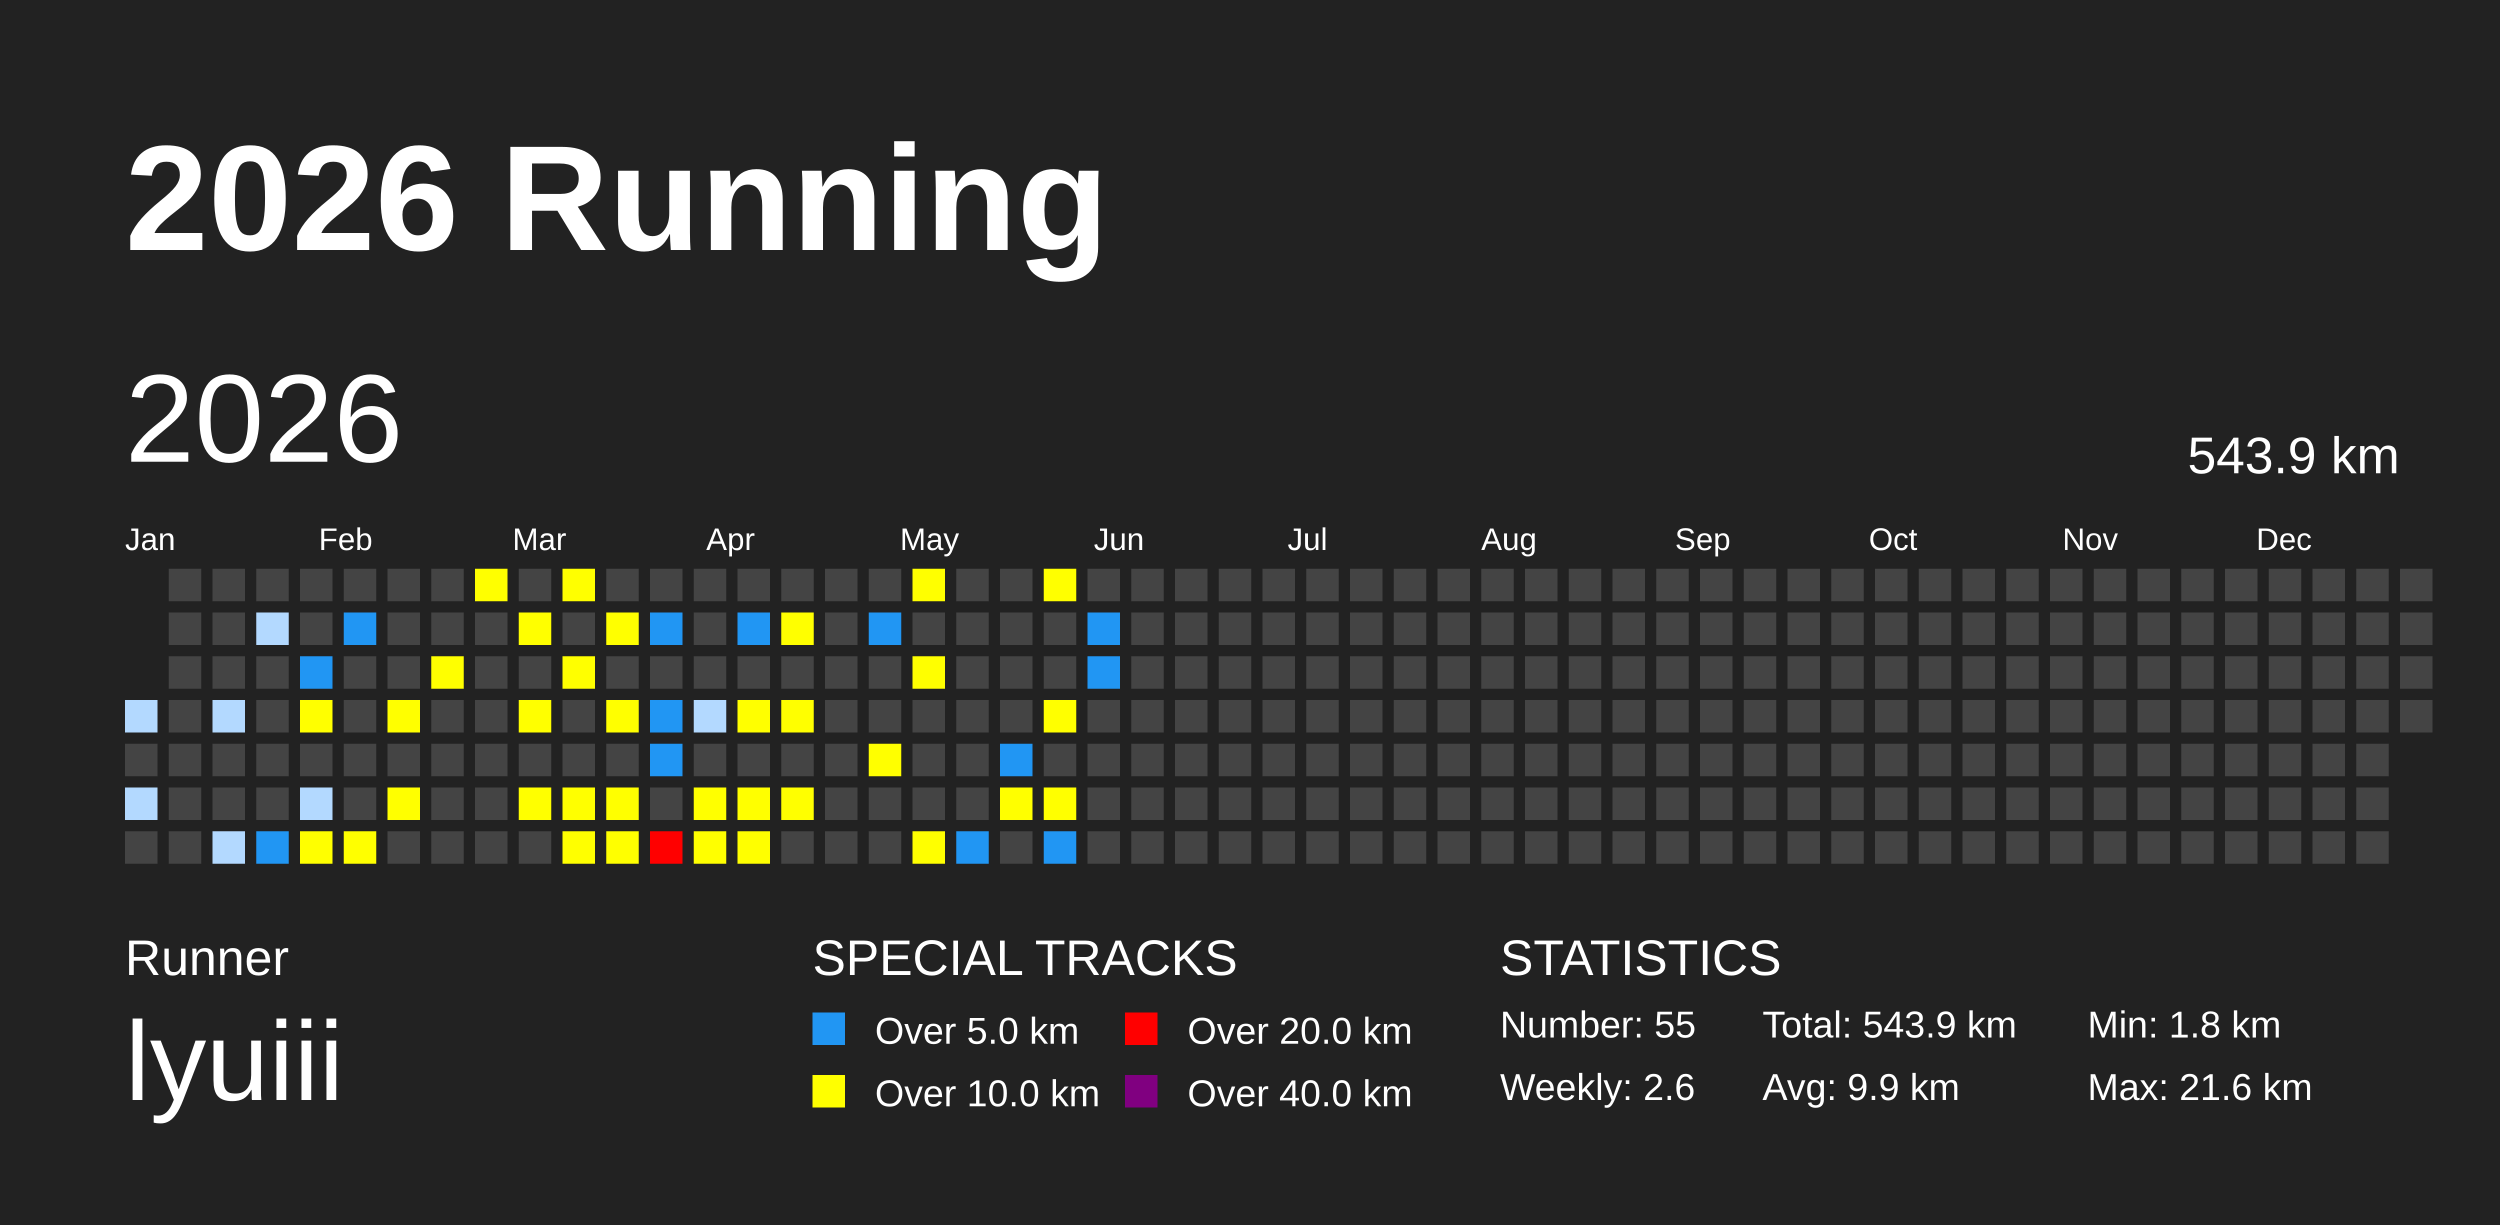
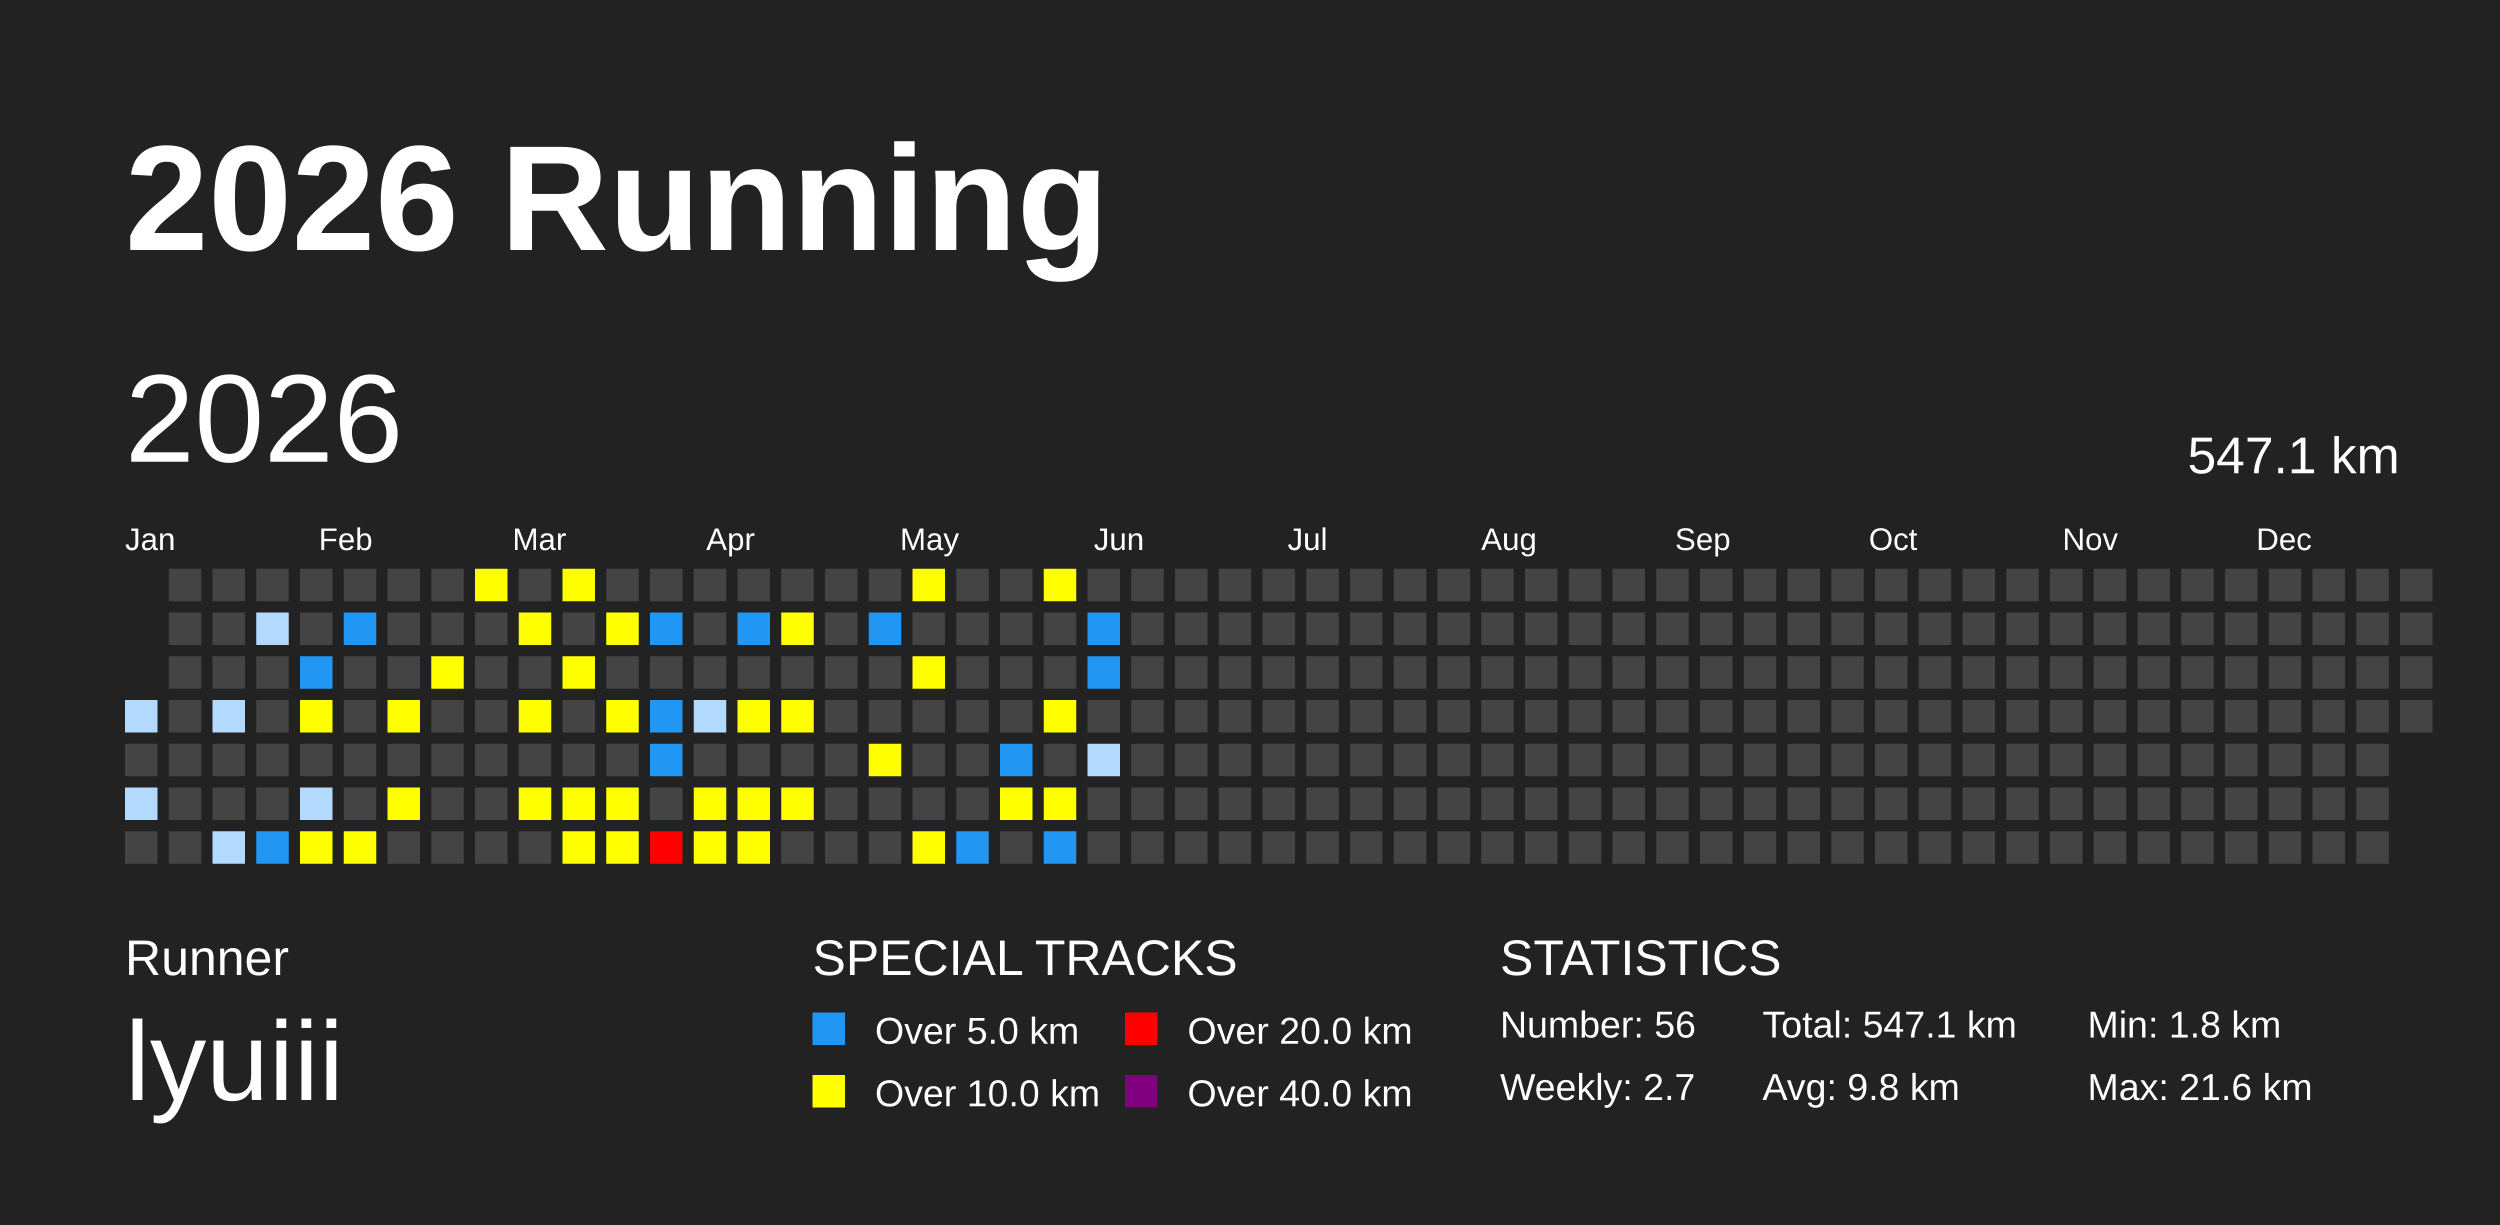
<svg xmlns="http://www.w3.org/2000/svg" baseProfile="full" height="98mm" version="1.1" viewBox="0,0,200,98" width="200mm">
  <defs />
  <rect fill="#222222" height="98" width="200" x="0" y="0" />
  <text fill="#FFFFFF" style="font-size:12px; font-family:Arial; font-weight:bold;" x="10" y="20">2026 Running</text>
  <text fill="#FFFFFF" style="font-size:4px; font-family:Arial" x="10" y="78">Runner</text>
  <text fill="#FFFFFF" style="font-size:9px; font-family:Arial" x="10" y="88">lyuiii</text>
  <text fill="#FFFFFF" style="font-size:4px; font-family:Arial" x="65" y="78">SPECIAL TRACKS</text>
  <rect fill="#2196F3" height="2.6" width="2.6" x="65" y="81" />
  <text fill="#FFFFFF" style="font-size:3px; font-family:Arial" x="70" y="83.5">Over 5.0 km</text>
  <rect fill="yellow" height="2.6" width="2.6" x="65" y="86" />
  <text fill="#FFFFFF" style="font-size:3px; font-family:Arial" x="70" y="88.5">Over 10.0 km</text>
  <rect fill="red" height="2.6" width="2.6" x="90" y="81" />
  <text fill="#FFFFFF" style="font-size:3px; font-family:Arial" x="95" y="83.5">Over 20.0 km</text>
  <rect fill="purple" height="2.6" width="2.6" x="90" y="86" />
  <text fill="#FFFFFF" style="font-size:3px; font-family:Arial" x="95" y="88.5">Over 40.0 km</text>
  <text fill="#FFFFFF" style="font-size:4px; font-family:Arial" x="120" y="78">STATISTICS</text>
-   <text fill="#FFFFFF" style="font-size:3px; font-family:Arial" x="120" y="83">Number: 55</text>
-   <text fill="#FFFFFF" style="font-size:3px; font-family:Arial" x="120" y="88">Weekly: 2.6</text>
-   <text fill="#FFFFFF" style="font-size:3px; font-family:Arial" x="141" y="83">Total: 543.9 km</text>
-   <text fill="#FFFFFF" style="font-size:3px; font-family:Arial" x="141" y="88">Avg: 9.9 km</text>
+   <text fill="#FFFFFF" style="font-size:3px; font-family:Arial" x="120" y="83">Number: 56</text>
+   <text fill="#FFFFFF" style="font-size:3px; font-family:Arial" x="120" y="88">Weekly: 2.7</text>
+   <text fill="#FFFFFF" style="font-size:3px; font-family:Arial" x="141" y="83">Total: 547.1 km</text>
+   <text fill="#FFFFFF" style="font-size:3px; font-family:Arial" x="141" y="88">Avg: 9.8 km</text>
  <text fill="#FFFFFF" style="font-size:3px; font-family:Arial" x="167" y="83">Min: 1.8 km</text>
  <text fill="#FFFFFF" style="font-size:3px; font-family:Arial" x="167" y="88">Max: 21.6 km</text>
  <text dominant-baseline="hanging" fill="#FFFFFF" style="font-size:10.0px; font-family:Arial;" x="10" y="30">2026</text>
-   <text dominant-baseline="hanging" fill="#FFFFFF" style="font-size:4.125px; font-family:Arial;" x="175" y="35">543.9 km</text>
+   <text dominant-baseline="hanging" fill="#FFFFFF" style="font-size:4.125px; font-family:Arial;" x="175" y="35">547.1 km</text>
  <text fill="#FFFFFF" style="font-size:2.5px; font-family:Arial" x="10.0" y="44">Jan</text>
  <text fill="#FFFFFF" style="font-size:2.5px; font-family:Arial" x="25.5" y="44">Feb</text>
  <text fill="#FFFFFF" style="font-size:2.5px; font-family:Arial" x="41.0" y="44">Mar</text>
  <text fill="#FFFFFF" style="font-size:2.5px; font-family:Arial" x="56.5" y="44">Apr</text>
  <text fill="#FFFFFF" style="font-size:2.5px; font-family:Arial" x="72.0" y="44">May</text>
  <text fill="#FFFFFF" style="font-size:2.5px; font-family:Arial" x="87.5" y="44">Jun</text>
  <text fill="#FFFFFF" style="font-size:2.5px; font-family:Arial" x="103.0" y="44">Jul</text>
  <text fill="#FFFFFF" style="font-size:2.5px; font-family:Arial" x="118.5" y="44">Aug</text>
  <text fill="#FFFFFF" style="font-size:2.5px; font-family:Arial" x="134.0" y="44">Sep</text>
  <text fill="#FFFFFF" style="font-size:2.5px; font-family:Arial" x="149.5" y="44">Oct</text>
  <text fill="#FFFFFF" style="font-size:2.5px; font-family:Arial" x="165.0" y="44">Nov</text>
  <text fill="#FFFFFF" style="font-size:2.5px; font-family:Arial" x="180.5" y="44">Dec</text>
  <rect fill="#b3d9ff" height="2.6" width="2.6" x="10.0" y="56.0" />
  <rect fill="#444444" height="2.6" width="2.6" x="10.0" y="59.5" />
  <rect fill="#b3d9ff" height="2.6" width="2.6" x="10.0" y="63.0" />
  <rect fill="#444444" height="2.6" width="2.6" x="10.0" y="66.5" />
  <rect fill="#444444" height="2.6" width="2.6" x="13.5" y="45.5" />
  <rect fill="#444444" height="2.6" width="2.6" x="13.5" y="49.0" />
  <rect fill="#444444" height="2.6" width="2.6" x="13.5" y="52.5" />
  <rect fill="#444444" height="2.6" width="2.6" x="13.5" y="56.0" />
  <rect fill="#444444" height="2.6" width="2.6" x="13.5" y="59.5" />
  <rect fill="#444444" height="2.6" width="2.6" x="13.5" y="63.0" />
  <rect fill="#444444" height="2.6" width="2.6" x="13.5" y="66.5" />
  <rect fill="#444444" height="2.6" width="2.6" x="17.0" y="45.5" />
  <rect fill="#444444" height="2.6" width="2.6" x="17.0" y="49.0" />
  <rect fill="#444444" height="2.6" width="2.6" x="17.0" y="52.5" />
  <rect fill="#b3d9ff" height="2.6" width="2.6" x="17.0" y="56.0" />
  <rect fill="#444444" height="2.6" width="2.6" x="17.0" y="59.5" />
  <rect fill="#444444" height="2.6" width="2.6" x="17.0" y="63.0" />
  <rect fill="#b3d9ff" height="2.6" width="2.6" x="17.0" y="66.5" />
  <rect fill="#444444" height="2.6" width="2.6" x="20.5" y="45.5" />
  <rect fill="#b3d9ff" height="2.6" width="2.6" x="20.5" y="49.0" />
  <rect fill="#444444" height="2.6" width="2.6" x="20.5" y="52.5" />
  <rect fill="#444444" height="2.6" width="2.6" x="20.5" y="56.0" />
  <rect fill="#444444" height="2.6" width="2.6" x="20.5" y="59.5" />
  <rect fill="#444444" height="2.6" width="2.6" x="20.5" y="63.0" />
  <rect fill="#2196F3" height="2.6" width="2.6" x="20.5" y="66.5" />
  <rect fill="#444444" height="2.6" width="2.6" x="24.0" y="45.5" />
  <rect fill="#444444" height="2.6" width="2.6" x="24.0" y="49.0" />
  <rect fill="#2196F3" height="2.6" width="2.6" x="24.0" y="52.5" />
  <rect fill="yellow" height="2.6" width="2.6" x="24.0" y="56.0" />
  <rect fill="#444444" height="2.6" width="2.6" x="24.0" y="59.5" />
  <rect fill="#b3d9ff" height="2.6" width="2.6" x="24.0" y="63.0" />
  <rect fill="yellow" height="2.6" width="2.6" x="24.0" y="66.5" />
  <rect fill="#444444" height="2.6" width="2.6" x="27.5" y="45.5" />
  <rect fill="#2196F3" height="2.6" width="2.6" x="27.5" y="49.0" />
  <rect fill="#444444" height="2.6" width="2.6" x="27.5" y="52.5" />
  <rect fill="#444444" height="2.6" width="2.6" x="27.5" y="56.0" />
  <rect fill="#444444" height="2.6" width="2.6" x="27.5" y="59.5" />
  <rect fill="#444444" height="2.6" width="2.6" x="27.5" y="63.0" />
  <rect fill="yellow" height="2.6" width="2.6" x="27.5" y="66.5" />
  <rect fill="#444444" height="2.6" width="2.6" x="31.0" y="45.5" />
  <rect fill="#444444" height="2.6" width="2.6" x="31.0" y="49.0" />
  <rect fill="#444444" height="2.6" width="2.6" x="31.0" y="52.5" />
  <rect fill="yellow" height="2.6" width="2.6" x="31.0" y="56.0" />
  <rect fill="#444444" height="2.6" width="2.6" x="31.0" y="59.5" />
  <rect fill="yellow" height="2.6" width="2.6" x="31.0" y="63.0" />
  <rect fill="#444444" height="2.6" width="2.6" x="31.0" y="66.5" />
  <rect fill="#444444" height="2.6" width="2.6" x="34.5" y="45.5" />
  <rect fill="#444444" height="2.6" width="2.6" x="34.5" y="49.0" />
  <rect fill="yellow" height="2.6" width="2.6" x="34.5" y="52.5" />
  <rect fill="#444444" height="2.6" width="2.6" x="34.5" y="56.0" />
  <rect fill="#444444" height="2.6" width="2.6" x="34.5" y="59.5" />
  <rect fill="#444444" height="2.6" width="2.6" x="34.5" y="63.0" />
  <rect fill="#444444" height="2.6" width="2.6" x="34.5" y="66.5" />
  <rect fill="yellow" height="2.6" width="2.6" x="38.0" y="45.5" />
  <rect fill="#444444" height="2.6" width="2.6" x="38.0" y="49.0" />
  <rect fill="#444444" height="2.6" width="2.6" x="38.0" y="52.5" />
  <rect fill="#444444" height="2.6" width="2.6" x="38.0" y="56.0" />
  <rect fill="#444444" height="2.6" width="2.6" x="38.0" y="59.5" />
  <rect fill="#444444" height="2.6" width="2.6" x="38.0" y="63.0" />
  <rect fill="#444444" height="2.6" width="2.6" x="38.0" y="66.5" />
  <rect fill="#444444" height="2.6" width="2.6" x="41.5" y="45.5" />
  <rect fill="yellow" height="2.6" width="2.6" x="41.5" y="49.0" />
  <rect fill="#444444" height="2.6" width="2.6" x="41.5" y="52.5" />
  <rect fill="yellow" height="2.6" width="2.6" x="41.5" y="56.0" />
  <rect fill="#444444" height="2.6" width="2.6" x="41.5" y="59.5" />
  <rect fill="yellow" height="2.6" width="2.6" x="41.5" y="63.0" />
  <rect fill="#444444" height="2.6" width="2.6" x="41.5" y="66.5" />
  <rect fill="yellow" height="2.6" width="2.6" x="45.0" y="45.5" />
  <rect fill="#444444" height="2.6" width="2.6" x="45.0" y="49.0" />
  <rect fill="yellow" height="2.6" width="2.6" x="45.0" y="52.5" />
  <rect fill="#444444" height="2.6" width="2.6" x="45.0" y="56.0" />
  <rect fill="#444444" height="2.6" width="2.6" x="45.0" y="59.5" />
  <rect fill="yellow" height="2.6" width="2.6" x="45.0" y="63.0" />
  <rect fill="yellow" height="2.6" width="2.6" x="45.0" y="66.5" />
  <rect fill="#444444" height="2.6" width="2.6" x="48.5" y="45.5" />
  <rect fill="yellow" height="2.6" width="2.6" x="48.5" y="49.0" />
  <rect fill="#444444" height="2.6" width="2.6" x="48.5" y="52.5" />
  <rect fill="yellow" height="2.6" width="2.6" x="48.5" y="56.0" />
  <rect fill="#444444" height="2.6" width="2.6" x="48.5" y="59.5" />
  <rect fill="yellow" height="2.6" width="2.6" x="48.5" y="63.0" />
  <rect fill="yellow" height="2.6" width="2.6" x="48.5" y="66.5" />
  <rect fill="#444444" height="2.6" width="2.6" x="52.0" y="45.5" />
  <rect fill="#2196F3" height="2.6" width="2.6" x="52.0" y="49.0" />
  <rect fill="#444444" height="2.6" width="2.6" x="52.0" y="52.5" />
  <rect fill="#2196F3" height="2.6" width="2.6" x="52.0" y="56.0" />
  <rect fill="#2196F3" height="2.6" width="2.6" x="52.0" y="59.5" />
  <rect fill="#444444" height="2.6" width="2.6" x="52.0" y="63.0" />
  <rect fill="red" height="2.6" width="2.6" x="52.0" y="66.5" />
  <rect fill="#444444" height="2.6" width="2.6" x="55.5" y="45.5" />
  <rect fill="#444444" height="2.6" width="2.6" x="55.5" y="49.0" />
  <rect fill="#444444" height="2.6" width="2.6" x="55.5" y="52.5" />
  <rect fill="#b3d9ff" height="2.6" width="2.6" x="55.5" y="56.0" />
  <rect fill="#444444" height="2.6" width="2.6" x="55.5" y="59.5" />
  <rect fill="yellow" height="2.6" width="2.6" x="55.5" y="63.0" />
  <rect fill="yellow" height="2.6" width="2.6" x="55.5" y="66.5" />
  <rect fill="#444444" height="2.6" width="2.6" x="59.0" y="45.5" />
  <rect fill="#2196F3" height="2.6" width="2.6" x="59.0" y="49.0" />
  <rect fill="#444444" height="2.6" width="2.6" x="59.0" y="52.5" />
  <rect fill="yellow" height="2.6" width="2.6" x="59.0" y="56.0" />
  <rect fill="#444444" height="2.6" width="2.6" x="59.0" y="59.5" />
  <rect fill="yellow" height="2.6" width="2.6" x="59.0" y="63.0" />
  <rect fill="yellow" height="2.6" width="2.6" x="59.0" y="66.5" />
  <rect fill="#444444" height="2.6" width="2.6" x="62.5" y="45.5" />
  <rect fill="yellow" height="2.6" width="2.6" x="62.5" y="49.0" />
  <rect fill="#444444" height="2.6" width="2.6" x="62.5" y="52.5" />
  <rect fill="yellow" height="2.6" width="2.6" x="62.5" y="56.0" />
  <rect fill="#444444" height="2.6" width="2.6" x="62.5" y="59.5" />
  <rect fill="yellow" height="2.6" width="2.6" x="62.5" y="63.0" />
  <rect fill="#444444" height="2.6" width="2.6" x="62.5" y="66.5" />
  <rect fill="#444444" height="2.6" width="2.6" x="66.0" y="45.5" />
  <rect fill="#444444" height="2.6" width="2.6" x="66.0" y="49.0" />
  <rect fill="#444444" height="2.6" width="2.6" x="66.0" y="52.5" />
  <rect fill="#444444" height="2.6" width="2.6" x="66.0" y="56.0" />
  <rect fill="#444444" height="2.6" width="2.6" x="66.0" y="59.5" />
  <rect fill="#444444" height="2.6" width="2.6" x="66.0" y="63.0" />
  <rect fill="#444444" height="2.6" width="2.6" x="66.0" y="66.5" />
  <rect fill="#444444" height="2.6" width="2.6" x="69.5" y="45.5" />
  <rect fill="#2196F3" height="2.6" width="2.6" x="69.5" y="49.0" />
  <rect fill="#444444" height="2.6" width="2.6" x="69.5" y="52.5" />
  <rect fill="#444444" height="2.6" width="2.6" x="69.5" y="56.0" />
  <rect fill="yellow" height="2.6" width="2.6" x="69.5" y="59.5" />
  <rect fill="#444444" height="2.6" width="2.6" x="69.5" y="63.0" />
  <rect fill="#444444" height="2.6" width="2.6" x="69.5" y="66.5" />
  <rect fill="yellow" height="2.6" width="2.6" x="73.0" y="45.5" />
  <rect fill="#444444" height="2.6" width="2.6" x="73.0" y="49.0" />
  <rect fill="yellow" height="2.6" width="2.6" x="73.0" y="52.5" />
  <rect fill="#444444" height="2.6" width="2.6" x="73.0" y="56.0" />
  <rect fill="#444444" height="2.6" width="2.6" x="73.0" y="59.5" />
  <rect fill="#444444" height="2.6" width="2.6" x="73.0" y="63.0" />
  <rect fill="yellow" height="2.6" width="2.6" x="73.0" y="66.5" />
  <rect fill="#444444" height="2.6" width="2.6" x="76.5" y="45.5" />
  <rect fill="#444444" height="2.6" width="2.6" x="76.5" y="49.0" />
  <rect fill="#444444" height="2.6" width="2.6" x="76.5" y="52.5" />
  <rect fill="#444444" height="2.6" width="2.6" x="76.5" y="56.0" />
  <rect fill="#444444" height="2.6" width="2.6" x="76.5" y="59.5" />
  <rect fill="#444444" height="2.6" width="2.6" x="76.5" y="63.0" />
  <rect fill="#2196F3" height="2.6" width="2.6" x="76.5" y="66.5" />
  <rect fill="#444444" height="2.6" width="2.6" x="80.0" y="45.5" />
  <rect fill="#444444" height="2.6" width="2.6" x="80.0" y="49.0" />
  <rect fill="#444444" height="2.6" width="2.6" x="80.0" y="52.5" />
  <rect fill="#444444" height="2.6" width="2.6" x="80.0" y="56.0" />
  <rect fill="#2196F3" height="2.6" width="2.6" x="80.0" y="59.5" />
  <rect fill="yellow" height="2.6" width="2.6" x="80.0" y="63.0" />
  <rect fill="#444444" height="2.6" width="2.6" x="80.0" y="66.5" />
  <rect fill="yellow" height="2.6" width="2.6" x="83.5" y="45.5" />
  <rect fill="#444444" height="2.6" width="2.6" x="83.5" y="49.0" />
  <rect fill="#444444" height="2.6" width="2.6" x="83.5" y="52.5" />
  <rect fill="yellow" height="2.6" width="2.6" x="83.5" y="56.0" />
  <rect fill="#444444" height="2.6" width="2.6" x="83.5" y="59.5" />
  <rect fill="yellow" height="2.6" width="2.6" x="83.5" y="63.0" />
  <rect fill="#2196F3" height="2.6" width="2.6" x="83.5" y="66.5" />
  <rect fill="#444444" height="2.6" width="2.6" x="87.0" y="45.5" />
  <rect fill="#2196F3" height="2.6" width="2.6" x="87.0" y="49.0" />
  <rect fill="#2196F3" height="2.6" width="2.6" x="87.0" y="52.5" />
  <rect fill="#444444" height="2.6" width="2.6" x="87.0" y="56.0" />
-   <rect fill="#444444" height="2.6" width="2.6" x="87.0" y="59.5" />
+   <rect fill="#b3d9ff" height="2.6" width="2.6" x="87.0" y="59.5" />
  <rect fill="#444444" height="2.6" width="2.6" x="87.0" y="63.0" />
  <rect fill="#444444" height="2.6" width="2.6" x="87.0" y="66.5" />
  <rect fill="#444444" height="2.6" width="2.6" x="90.5" y="45.5" />
  <rect fill="#444444" height="2.6" width="2.6" x="90.5" y="49.0" />
  <rect fill="#444444" height="2.6" width="2.6" x="90.5" y="52.5" />
  <rect fill="#444444" height="2.6" width="2.6" x="90.5" y="56.0" />
  <rect fill="#444444" height="2.6" width="2.6" x="90.5" y="59.5" />
  <rect fill="#444444" height="2.6" width="2.6" x="90.5" y="63.0" />
  <rect fill="#444444" height="2.6" width="2.6" x="90.5" y="66.5" />
  <rect fill="#444444" height="2.6" width="2.6" x="94.0" y="45.5" />
  <rect fill="#444444" height="2.6" width="2.6" x="94.0" y="49.0" />
  <rect fill="#444444" height="2.6" width="2.6" x="94.0" y="52.5" />
  <rect fill="#444444" height="2.6" width="2.6" x="94.0" y="56.0" />
  <rect fill="#444444" height="2.6" width="2.6" x="94.0" y="59.5" />
  <rect fill="#444444" height="2.6" width="2.6" x="94.0" y="63.0" />
  <rect fill="#444444" height="2.6" width="2.6" x="94.0" y="66.5" />
  <rect fill="#444444" height="2.6" width="2.6" x="97.5" y="45.5" />
  <rect fill="#444444" height="2.6" width="2.6" x="97.5" y="49.0" />
  <rect fill="#444444" height="2.6" width="2.6" x="97.5" y="52.5" />
  <rect fill="#444444" height="2.6" width="2.6" x="97.5" y="56.0" />
  <rect fill="#444444" height="2.6" width="2.6" x="97.5" y="59.5" />
  <rect fill="#444444" height="2.6" width="2.6" x="97.5" y="63.0" />
  <rect fill="#444444" height="2.6" width="2.6" x="97.5" y="66.5" />
  <rect fill="#444444" height="2.6" width="2.6" x="101.0" y="45.5" />
  <rect fill="#444444" height="2.6" width="2.6" x="101.0" y="49.0" />
  <rect fill="#444444" height="2.6" width="2.6" x="101.0" y="52.5" />
  <rect fill="#444444" height="2.6" width="2.6" x="101.0" y="56.0" />
  <rect fill="#444444" height="2.6" width="2.6" x="101.0" y="59.5" />
  <rect fill="#444444" height="2.6" width="2.6" x="101.0" y="63.0" />
  <rect fill="#444444" height="2.6" width="2.6" x="101.0" y="66.5" />
  <rect fill="#444444" height="2.6" width="2.6" x="104.5" y="45.5" />
  <rect fill="#444444" height="2.6" width="2.6" x="104.5" y="49.0" />
  <rect fill="#444444" height="2.6" width="2.6" x="104.5" y="52.5" />
  <rect fill="#444444" height="2.6" width="2.6" x="104.5" y="56.0" />
  <rect fill="#444444" height="2.6" width="2.6" x="104.5" y="59.5" />
  <rect fill="#444444" height="2.6" width="2.6" x="104.5" y="63.0" />
  <rect fill="#444444" height="2.6" width="2.6" x="104.5" y="66.5" />
  <rect fill="#444444" height="2.6" width="2.6" x="108.0" y="45.5" />
  <rect fill="#444444" height="2.6" width="2.6" x="108.0" y="49.0" />
  <rect fill="#444444" height="2.6" width="2.6" x="108.0" y="52.5" />
  <rect fill="#444444" height="2.6" width="2.6" x="108.0" y="56.0" />
  <rect fill="#444444" height="2.6" width="2.6" x="108.0" y="59.5" />
  <rect fill="#444444" height="2.6" width="2.6" x="108.0" y="63.0" />
  <rect fill="#444444" height="2.6" width="2.6" x="108.0" y="66.5" />
  <rect fill="#444444" height="2.6" width="2.6" x="111.5" y="45.5" />
  <rect fill="#444444" height="2.6" width="2.6" x="111.5" y="49.0" />
  <rect fill="#444444" height="2.6" width="2.6" x="111.5" y="52.5" />
  <rect fill="#444444" height="2.6" width="2.6" x="111.5" y="56.0" />
  <rect fill="#444444" height="2.6" width="2.6" x="111.5" y="59.5" />
  <rect fill="#444444" height="2.6" width="2.6" x="111.5" y="63.0" />
  <rect fill="#444444" height="2.6" width="2.6" x="111.5" y="66.5" />
  <rect fill="#444444" height="2.6" width="2.6" x="115.0" y="45.5" />
  <rect fill="#444444" height="2.6" width="2.6" x="115.0" y="49.0" />
  <rect fill="#444444" height="2.6" width="2.6" x="115.0" y="52.5" />
  <rect fill="#444444" height="2.6" width="2.6" x="115.0" y="56.0" />
  <rect fill="#444444" height="2.6" width="2.6" x="115.0" y="59.5" />
  <rect fill="#444444" height="2.6" width="2.6" x="115.0" y="63.0" />
  <rect fill="#444444" height="2.6" width="2.6" x="115.0" y="66.5" />
  <rect fill="#444444" height="2.6" width="2.6" x="118.5" y="45.5" />
  <rect fill="#444444" height="2.6" width="2.6" x="118.5" y="49.0" />
  <rect fill="#444444" height="2.6" width="2.6" x="118.5" y="52.5" />
  <rect fill="#444444" height="2.6" width="2.6" x="118.5" y="56.0" />
  <rect fill="#444444" height="2.6" width="2.6" x="118.5" y="59.5" />
  <rect fill="#444444" height="2.6" width="2.6" x="118.5" y="63.0" />
  <rect fill="#444444" height="2.6" width="2.6" x="118.5" y="66.5" />
  <rect fill="#444444" height="2.6" width="2.6" x="122.0" y="45.5" />
  <rect fill="#444444" height="2.6" width="2.6" x="122.0" y="49.0" />
  <rect fill="#444444" height="2.6" width="2.6" x="122.0" y="52.5" />
  <rect fill="#444444" height="2.6" width="2.6" x="122.0" y="56.0" />
  <rect fill="#444444" height="2.6" width="2.6" x="122.0" y="59.5" />
  <rect fill="#444444" height="2.6" width="2.6" x="122.0" y="63.0" />
  <rect fill="#444444" height="2.6" width="2.6" x="122.0" y="66.5" />
  <rect fill="#444444" height="2.6" width="2.6" x="125.5" y="45.5" />
  <rect fill="#444444" height="2.6" width="2.6" x="125.5" y="49.0" />
  <rect fill="#444444" height="2.6" width="2.6" x="125.5" y="52.5" />
  <rect fill="#444444" height="2.6" width="2.6" x="125.5" y="56.0" />
  <rect fill="#444444" height="2.6" width="2.6" x="125.5" y="59.5" />
  <rect fill="#444444" height="2.6" width="2.6" x="125.5" y="63.0" />
  <rect fill="#444444" height="2.6" width="2.6" x="125.5" y="66.5" />
  <rect fill="#444444" height="2.6" width="2.6" x="129.0" y="45.5" />
  <rect fill="#444444" height="2.6" width="2.6" x="129.0" y="49.0" />
  <rect fill="#444444" height="2.6" width="2.6" x="129.0" y="52.5" />
  <rect fill="#444444" height="2.6" width="2.6" x="129.0" y="56.0" />
  <rect fill="#444444" height="2.6" width="2.6" x="129.0" y="59.5" />
  <rect fill="#444444" height="2.6" width="2.6" x="129.0" y="63.0" />
  <rect fill="#444444" height="2.6" width="2.6" x="129.0" y="66.5" />
  <rect fill="#444444" height="2.6" width="2.6" x="132.5" y="45.5" />
  <rect fill="#444444" height="2.6" width="2.6" x="132.5" y="49.0" />
  <rect fill="#444444" height="2.6" width="2.6" x="132.5" y="52.5" />
  <rect fill="#444444" height="2.6" width="2.6" x="132.5" y="56.0" />
  <rect fill="#444444" height="2.6" width="2.6" x="132.5" y="59.5" />
  <rect fill="#444444" height="2.6" width="2.6" x="132.5" y="63.0" />
  <rect fill="#444444" height="2.6" width="2.6" x="132.5" y="66.5" />
  <rect fill="#444444" height="2.6" width="2.6" x="136.0" y="45.5" />
  <rect fill="#444444" height="2.6" width="2.6" x="136.0" y="49.0" />
  <rect fill="#444444" height="2.6" width="2.6" x="136.0" y="52.5" />
  <rect fill="#444444" height="2.6" width="2.6" x="136.0" y="56.0" />
  <rect fill="#444444" height="2.6" width="2.6" x="136.0" y="59.5" />
  <rect fill="#444444" height="2.6" width="2.6" x="136.0" y="63.0" />
  <rect fill="#444444" height="2.6" width="2.6" x="136.0" y="66.5" />
  <rect fill="#444444" height="2.6" width="2.6" x="139.5" y="45.5" />
  <rect fill="#444444" height="2.6" width="2.6" x="139.5" y="49.0" />
  <rect fill="#444444" height="2.6" width="2.6" x="139.5" y="52.5" />
  <rect fill="#444444" height="2.6" width="2.6" x="139.5" y="56.0" />
  <rect fill="#444444" height="2.6" width="2.6" x="139.5" y="59.5" />
  <rect fill="#444444" height="2.6" width="2.6" x="139.5" y="63.0" />
  <rect fill="#444444" height="2.6" width="2.6" x="139.5" y="66.5" />
  <rect fill="#444444" height="2.6" width="2.6" x="143.0" y="45.5" />
  <rect fill="#444444" height="2.6" width="2.6" x="143.0" y="49.0" />
  <rect fill="#444444" height="2.6" width="2.6" x="143.0" y="52.5" />
  <rect fill="#444444" height="2.6" width="2.6" x="143.0" y="56.0" />
  <rect fill="#444444" height="2.6" width="2.6" x="143.0" y="59.5" />
  <rect fill="#444444" height="2.6" width="2.6" x="143.0" y="63.0" />
  <rect fill="#444444" height="2.6" width="2.6" x="143.0" y="66.5" />
  <rect fill="#444444" height="2.6" width="2.6" x="146.5" y="45.5" />
  <rect fill="#444444" height="2.6" width="2.6" x="146.5" y="49.0" />
  <rect fill="#444444" height="2.6" width="2.6" x="146.5" y="52.5" />
  <rect fill="#444444" height="2.6" width="2.6" x="146.5" y="56.0" />
  <rect fill="#444444" height="2.6" width="2.6" x="146.5" y="59.5" />
  <rect fill="#444444" height="2.6" width="2.6" x="146.5" y="63.0" />
  <rect fill="#444444" height="2.6" width="2.6" x="146.5" y="66.5" />
  <rect fill="#444444" height="2.6" width="2.6" x="150.0" y="45.5" />
  <rect fill="#444444" height="2.6" width="2.6" x="150.0" y="49.0" />
  <rect fill="#444444" height="2.6" width="2.6" x="150.0" y="52.5" />
  <rect fill="#444444" height="2.6" width="2.6" x="150.0" y="56.0" />
  <rect fill="#444444" height="2.6" width="2.6" x="150.0" y="59.5" />
  <rect fill="#444444" height="2.6" width="2.6" x="150.0" y="63.0" />
  <rect fill="#444444" height="2.6" width="2.6" x="150.0" y="66.5" />
  <rect fill="#444444" height="2.6" width="2.6" x="153.5" y="45.5" />
  <rect fill="#444444" height="2.6" width="2.6" x="153.5" y="49.0" />
  <rect fill="#444444" height="2.6" width="2.6" x="153.5" y="52.5" />
  <rect fill="#444444" height="2.6" width="2.6" x="153.5" y="56.0" />
  <rect fill="#444444" height="2.6" width="2.6" x="153.5" y="59.5" />
  <rect fill="#444444" height="2.6" width="2.6" x="153.5" y="63.0" />
  <rect fill="#444444" height="2.6" width="2.6" x="153.5" y="66.5" />
  <rect fill="#444444" height="2.6" width="2.6" x="157.0" y="45.5" />
  <rect fill="#444444" height="2.6" width="2.6" x="157.0" y="49.0" />
  <rect fill="#444444" height="2.6" width="2.6" x="157.0" y="52.5" />
  <rect fill="#444444" height="2.6" width="2.6" x="157.0" y="56.0" />
  <rect fill="#444444" height="2.6" width="2.6" x="157.0" y="59.5" />
  <rect fill="#444444" height="2.6" width="2.6" x="157.0" y="63.0" />
  <rect fill="#444444" height="2.6" width="2.6" x="157.0" y="66.5" />
  <rect fill="#444444" height="2.6" width="2.6" x="160.5" y="45.5" />
  <rect fill="#444444" height="2.6" width="2.6" x="160.5" y="49.0" />
  <rect fill="#444444" height="2.6" width="2.6" x="160.5" y="52.5" />
  <rect fill="#444444" height="2.6" width="2.6" x="160.5" y="56.0" />
  <rect fill="#444444" height="2.6" width="2.6" x="160.5" y="59.5" />
  <rect fill="#444444" height="2.6" width="2.6" x="160.5" y="63.0" />
  <rect fill="#444444" height="2.6" width="2.6" x="160.5" y="66.5" />
  <rect fill="#444444" height="2.6" width="2.6" x="164.0" y="45.5" />
  <rect fill="#444444" height="2.6" width="2.6" x="164.0" y="49.0" />
  <rect fill="#444444" height="2.6" width="2.6" x="164.0" y="52.5" />
  <rect fill="#444444" height="2.6" width="2.6" x="164.0" y="56.0" />
  <rect fill="#444444" height="2.6" width="2.6" x="164.0" y="59.5" />
  <rect fill="#444444" height="2.6" width="2.6" x="164.0" y="63.0" />
  <rect fill="#444444" height="2.6" width="2.6" x="164.0" y="66.5" />
  <rect fill="#444444" height="2.6" width="2.6" x="167.5" y="45.5" />
  <rect fill="#444444" height="2.6" width="2.6" x="167.5" y="49.0" />
  <rect fill="#444444" height="2.6" width="2.6" x="167.5" y="52.5" />
  <rect fill="#444444" height="2.6" width="2.6" x="167.5" y="56.0" />
  <rect fill="#444444" height="2.6" width="2.6" x="167.5" y="59.5" />
  <rect fill="#444444" height="2.6" width="2.6" x="167.5" y="63.0" />
  <rect fill="#444444" height="2.6" width="2.6" x="167.5" y="66.5" />
  <rect fill="#444444" height="2.6" width="2.6" x="171.0" y="45.5" />
  <rect fill="#444444" height="2.6" width="2.6" x="171.0" y="49.0" />
  <rect fill="#444444" height="2.6" width="2.6" x="171.0" y="52.5" />
  <rect fill="#444444" height="2.6" width="2.6" x="171.0" y="56.0" />
  <rect fill="#444444" height="2.6" width="2.6" x="171.0" y="59.5" />
  <rect fill="#444444" height="2.6" width="2.6" x="171.0" y="63.0" />
  <rect fill="#444444" height="2.6" width="2.6" x="171.0" y="66.5" />
  <rect fill="#444444" height="2.6" width="2.6" x="174.5" y="45.5" />
  <rect fill="#444444" height="2.6" width="2.6" x="174.5" y="49.0" />
  <rect fill="#444444" height="2.6" width="2.6" x="174.5" y="52.5" />
  <rect fill="#444444" height="2.6" width="2.6" x="174.5" y="56.0" />
  <rect fill="#444444" height="2.6" width="2.6" x="174.5" y="59.5" />
  <rect fill="#444444" height="2.6" width="2.6" x="174.5" y="63.0" />
  <rect fill="#444444" height="2.6" width="2.6" x="174.5" y="66.5" />
  <rect fill="#444444" height="2.6" width="2.6" x="178.0" y="45.5" />
  <rect fill="#444444" height="2.6" width="2.6" x="178.0" y="49.0" />
  <rect fill="#444444" height="2.6" width="2.6" x="178.0" y="52.5" />
  <rect fill="#444444" height="2.6" width="2.6" x="178.0" y="56.0" />
  <rect fill="#444444" height="2.6" width="2.6" x="178.0" y="59.5" />
  <rect fill="#444444" height="2.6" width="2.6" x="178.0" y="63.0" />
  <rect fill="#444444" height="2.6" width="2.6" x="178.0" y="66.5" />
  <rect fill="#444444" height="2.6" width="2.6" x="181.5" y="45.5" />
  <rect fill="#444444" height="2.6" width="2.6" x="181.5" y="49.0" />
  <rect fill="#444444" height="2.6" width="2.6" x="181.5" y="52.5" />
  <rect fill="#444444" height="2.6" width="2.6" x="181.5" y="56.0" />
  <rect fill="#444444" height="2.6" width="2.6" x="181.5" y="59.5" />
  <rect fill="#444444" height="2.6" width="2.6" x="181.5" y="63.0" />
  <rect fill="#444444" height="2.6" width="2.6" x="181.5" y="66.5" />
  <rect fill="#444444" height="2.6" width="2.6" x="185.0" y="45.5" />
  <rect fill="#444444" height="2.6" width="2.6" x="185.0" y="49.0" />
  <rect fill="#444444" height="2.6" width="2.6" x="185.0" y="52.5" />
  <rect fill="#444444" height="2.6" width="2.6" x="185.0" y="56.0" />
  <rect fill="#444444" height="2.6" width="2.6" x="185.0" y="59.5" />
  <rect fill="#444444" height="2.6" width="2.6" x="185.0" y="63.0" />
  <rect fill="#444444" height="2.6" width="2.6" x="185.0" y="66.5" />
  <rect fill="#444444" height="2.6" width="2.6" x="188.5" y="45.5" />
  <rect fill="#444444" height="2.6" width="2.6" x="188.5" y="49.0" />
  <rect fill="#444444" height="2.6" width="2.6" x="188.5" y="52.5" />
  <rect fill="#444444" height="2.6" width="2.6" x="188.5" y="56.0" />
  <rect fill="#444444" height="2.6" width="2.6" x="188.5" y="59.5" />
  <rect fill="#444444" height="2.6" width="2.6" x="188.5" y="63.0" />
  <rect fill="#444444" height="2.6" width="2.6" x="188.5" y="66.5" />
  <rect fill="#444444" height="2.6" width="2.6" x="192.0" y="45.5" />
  <rect fill="#444444" height="2.6" width="2.6" x="192.0" y="49.0" />
  <rect fill="#444444" height="2.6" width="2.6" x="192.0" y="52.5" />
  <rect fill="#444444" height="2.6" width="2.6" x="192.0" y="56.0" />
</svg>
